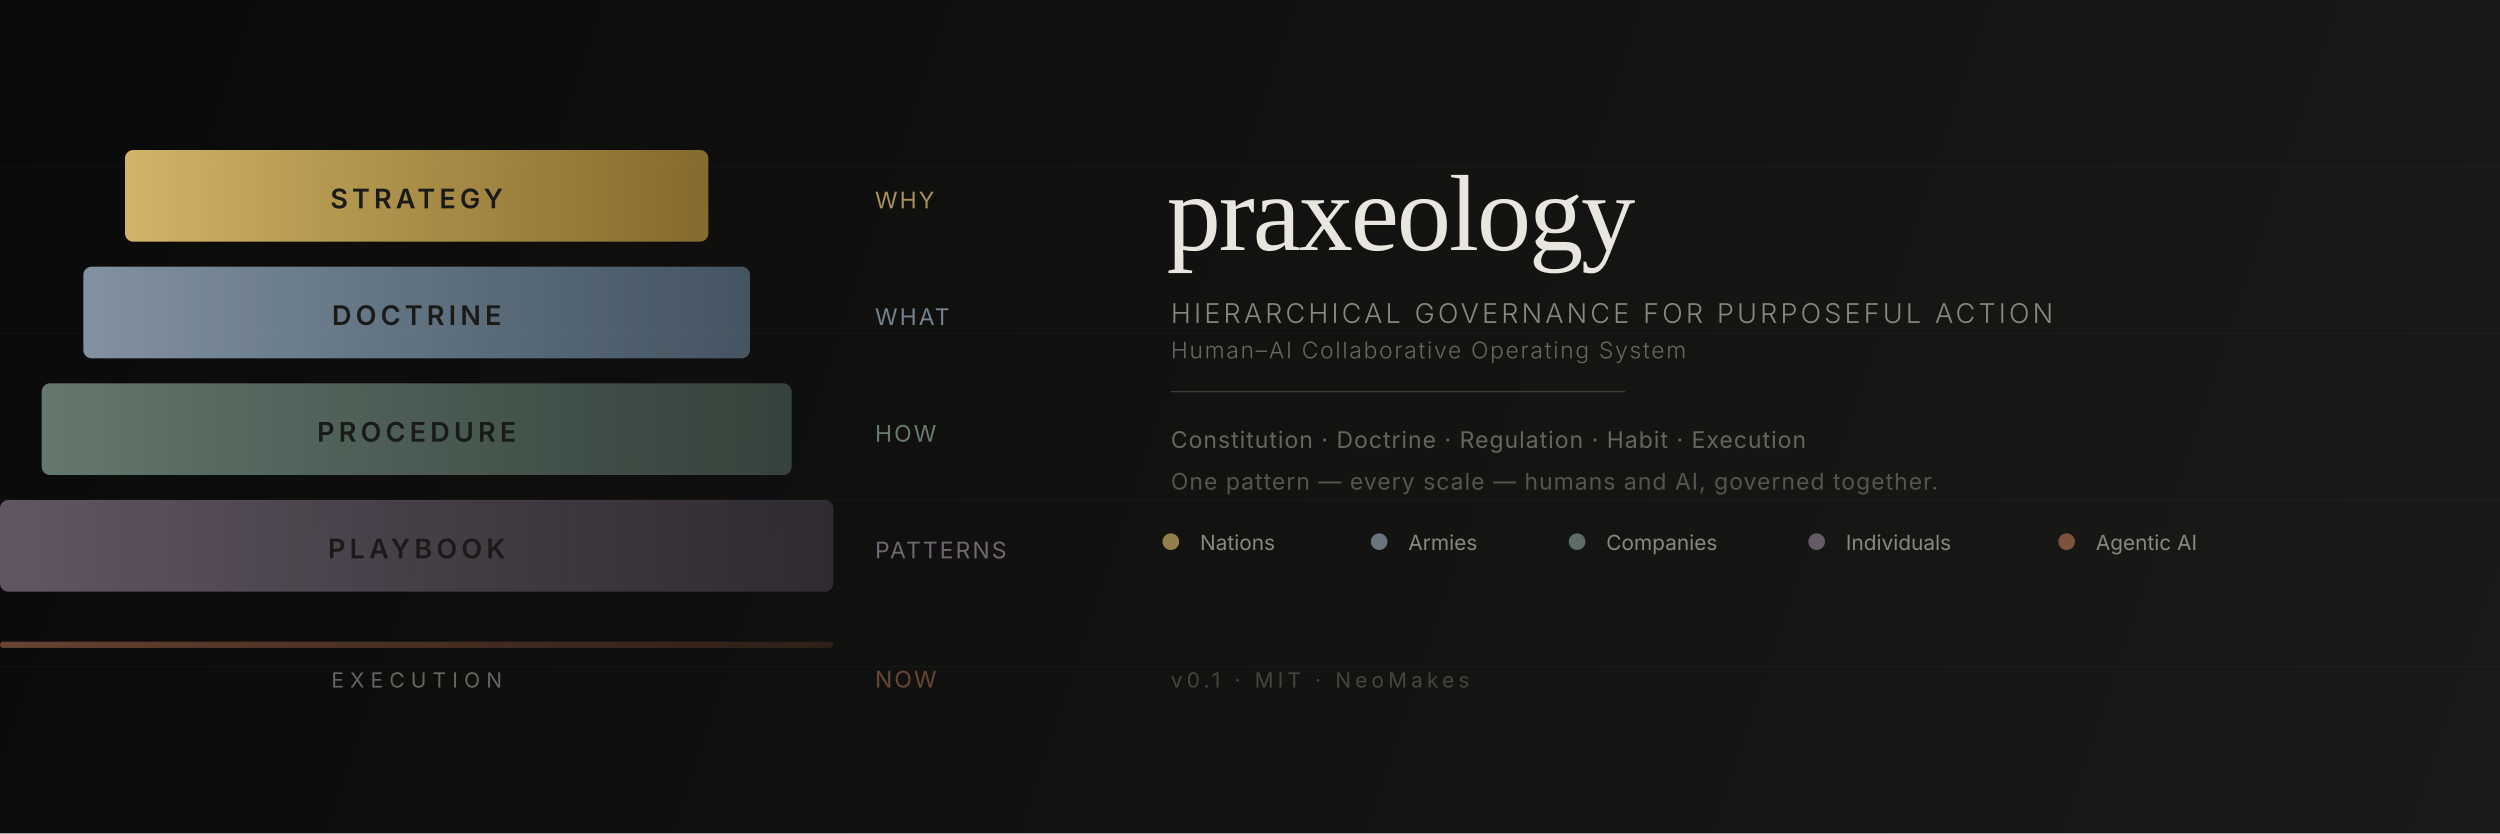
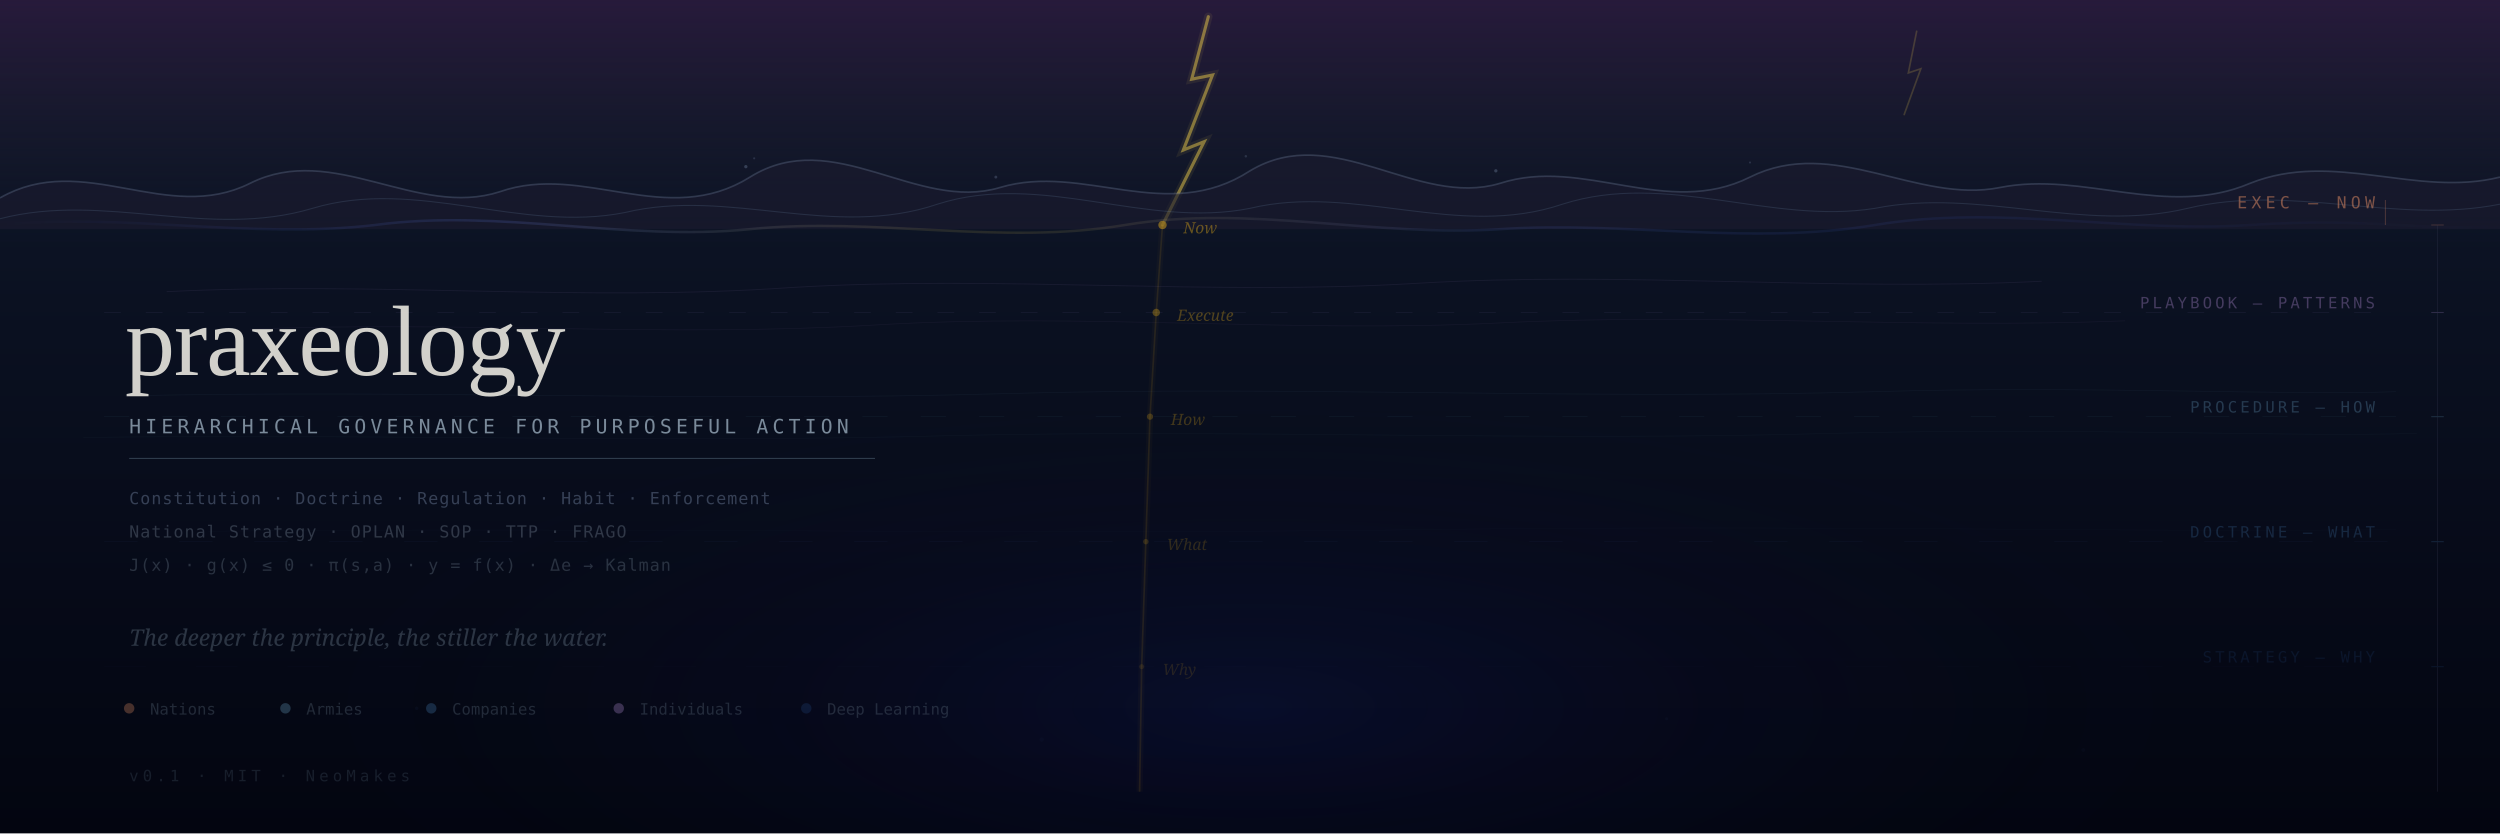
<svg xmlns="http://www.w3.org/2000/svg" viewBox="0 0 1200 400" fill="none">
  <defs>
-     <linearGradient id="bg" x1="0" y1="0" x2="1200" y2="400" gradientUnits="userSpaceOnUse">
-       <stop offset="0%" stop-color="#0a0a0a" />
-       <stop offset="100%" stop-color="#1a1a18" />
+     <linearGradient id="ocean" x1="0" y1="0" x2="0" y2="400" gradientUnits="userSpaceOnUse">
+       <stop offset="0%" stop-color="#1a1a2e" />
+       <stop offset="15%" stop-color="#0f1628" />
+       <stop offset="40%" stop-color="#0a1020" />
+       <stop offset="70%" stop-color="#060a18" />
+       <stop offset="100%" stop-color="#030510" />
    </linearGradient>
-     <linearGradient id="t1" x1="0" y1="0" x2="1" y2="0">
-       <stop offset="0%" stop-color="#E8C872" stop-opacity="0.9" />
-       <stop offset="100%" stop-color="#D4A843" stop-opacity="0.6" />
+     <linearGradient id="storm" x1="0" y1="0" x2="0" y2="120" gradientUnits="userSpaceOnUse">
+       <stop offset="0%" stop-color="#2a1a3e" stop-opacity="0.8" />
+       <stop offset="60%" stop-color="#1a1a2e" stop-opacity="0.4" />
+       <stop offset="100%" stop-color="#0f1628" stop-opacity="0" />
    </linearGradient>
-     <linearGradient id="t2" x1="0" y1="0" x2="1" y2="0">
-       <stop offset="0%" stop-color="#A0B4C8" stop-opacity="0.8" />
-       <stop offset="100%" stop-color="#7A9AB5" stop-opacity="0.5" />
+     <linearGradient id="lightning" x1="0" y1="0" x2="0" y2="1">
+       <stop offset="0%" stop-color="#E8C84A" stop-opacity="0.9" />
+       <stop offset="100%" stop-color="#E8C84A" stop-opacity="0" />
    </linearGradient>
-     <linearGradient id="t3" x1="0" y1="0" x2="1" y2="0">
-       <stop offset="0%" stop-color="#8BA89A" stop-opacity="0.7" />
-       <stop offset="100%" stop-color="#6B8F7E" stop-opacity="0.4" />
+     <linearGradient id="surfaceShimmer" x1="0" y1="0" x2="1200" y2="0" gradientUnits="userSpaceOnUse">
+       <stop offset="0%" stop-color="#4A6EFF" stop-opacity="0" />
+       <stop offset="20%" stop-color="#6B8AFF" stop-opacity="0.15" />
+       <stop offset="40%" stop-color="#E8C84A" stop-opacity="0.12" />
+       <stop offset="60%" stop-color="#6B8AFF" stop-opacity="0.1" />
+       <stop offset="80%" stop-color="#4A6EFF" stop-opacity="0.08" />
+       <stop offset="100%" stop-color="#4A6EFF" stop-opacity="0" />
    </linearGradient>
-     <linearGradient id="t4" x1="0" y1="0" x2="1" y2="0">
-       <stop offset="0%" stop-color="#9A8A9E" stop-opacity="0.6" />
-       <stop offset="100%" stop-color="#7A6A7E" stop-opacity="0.3" />
+     <radialGradient id="deepGlow" cx="50%" cy="85%" r="40%">
+       <stop offset="0%" stop-color="#1E2FA8" stop-opacity="0.15" />
+       <stop offset="100%" stop-color="#030510" stop-opacity="0" />
+     </radialGradient>
+     <linearGradient id="tierExec" x1="0" y1="0" x2="1" y2="0">
+       <stop offset="0%" stop-color="#C47A5A" stop-opacity="0.7" />
+       <stop offset="100%" stop-color="#E8965A" stop-opacity="0.3" />
    </linearGradient>
-     <linearGradient id="exec" x1="0" y1="0" x2="1" y2="0">
-       <stop offset="0%" stop-color="#C47A5A" stop-opacity="0.5" />
-       <stop offset="100%" stop-color="#A45A3A" stop-opacity="0.2" />
+     <linearGradient id="tierPlay" x1="0" y1="0" x2="1" y2="0">
+       <stop offset="0%" stop-color="#9A7ABB" stop-opacity="0.5" />
+       <stop offset="100%" stop-color="#B89AD8" stop-opacity="0.2" />
+     </linearGradient>
+     <linearGradient id="tierProc" x1="0" y1="0" x2="1" y2="0">
+       <stop offset="0%" stop-color="#5A8AAA" stop-opacity="0.4" />
+       <stop offset="100%" stop-color="#7AAACA" stop-opacity="0.15" />
+     </linearGradient>
+     <linearGradient id="tierDoct" x1="0" y1="0" x2="1" y2="0">
+       <stop offset="0%" stop-color="#3A6A9A" stop-opacity="0.3" />
+       <stop offset="100%" stop-color="#5A8ABA" stop-opacity="0.1" />
+     </linearGradient>
+     <linearGradient id="tierStrat" x1="0" y1="0" x2="1" y2="0">
+       <stop offset="0%" stop-color="#1A3A6A" stop-opacity="0.2" />
+       <stop offset="100%" stop-color="#2A4A7A" stop-opacity="0.08" />
    </linearGradient>
  </defs>
-   <rect width="1200" height="400" fill="url(#bg)" />
-   <g opacity="0.03" stroke="#ffffff" stroke-width="0.5">
-     <line x1="0" y1="80" x2="1200" y2="80" />
-     <line x1="0" y1="160" x2="1200" y2="160" />
-     <line x1="0" y1="240" x2="1200" y2="240" />
-     <line x1="0" y1="320" x2="1200" y2="320" />
+   <rect width="1200" height="400" fill="url(#ocean)" />
+   <rect width="1200" height="400" fill="url(#deepGlow)" />
+   <rect width="1200" height="120" fill="url(#storm)" />
+   <path d="M 580,8 L 572,38 L 582,36 L 568,72 L 578,68 L 558,108" stroke="#E8C84A" stroke-width="1.5" fill="none" opacity="0.5" stroke-linecap="round" />
+   <path d="M 580,8 L 572,38 L 582,36 L 568,72 L 578,68 L 558,108" stroke="#E8C84A" stroke-width="4" fill="none" opacity="0.08" stroke-linecap="round" />
+   <path d="M 920,15 L 916,35 L 922,33 L 914,55" stroke="#E8C84A" stroke-width="0.8" fill="none" opacity="0.2" stroke-linecap="round" />
+   <path d="M 0,95 C 40,72 80,108 120,88 C 160,68 200,105 240,92 C 280,78 320,110 360,85            C 400,60 440,102 480,90 C 520,78 560,108 600,82 C 640,58 680,100 720,88            C 760,75 800,105 840,85 C 880,65 920,98 960,90 C 1000,82 1040,105 1080,88            C 1120,72 1160,95 1200,85 L 1200,110 L 0,110 Z" fill="#1a1a2e" opacity="0.6" />
+   <path d="M 0,95 C 40,72 80,108 120,88 C 160,68 200,105 240,92 C 280,78 320,110 360,85            C 400,60 440,102 480,90 C 520,78 560,108 600,82 C 640,58 680,100 720,88            C 760,75 800,105 840,85 C 880,65 920,98 960,90 C 1000,82 1040,105 1080,88            C 1120,72 1160,95 1200,85" fill="none" stroke="#8BA0C0" stroke-width="0.8" opacity="0.25" />
+   <path d="M 0,105 C 50,92 100,115 150,100 C 200,85 250,112 300,102            C 350,90 400,115 450,98 C 500,82 550,110 600,100            C 650,88 700,115 750,98 C 800,82 850,108 900,100            C 950,90 1000,112 1050,100 C 1100,88 1150,108 1200,98" fill="none" stroke="#6B8AAA" stroke-width="0.5" opacity="0.2" />
+   <path d="M 0,108 C 60,102 120,115 180,108 C 240,100 300,116 360,110            C 420,104 480,118 540,108 C 600,98 660,114 720,110            C 780,106 840,118 900,108 C 960,98 1020,112 1080,108            C 1140,104 1170,112 1200,108" fill="none" stroke="url(#surfaceShimmer)" stroke-width="1.2" />
+   <circle cx="358" cy="80" r="0.8" fill="#8BA0C0" opacity="0.3" />
+   <circle cx="362" cy="76" r="0.5" fill="#8BA0C0" opacity="0.2" />
+   <circle cx="478" cy="85" r="0.7" fill="#8BA0C0" opacity="0.25" />
+   <circle cx="598" cy="75" r="0.6" fill="#8BA0C0" opacity="0.2" />
+   <circle cx="718" cy="82" r="0.8" fill="#8BA0C0" opacity="0.3" />
+   <circle cx="840" cy="78" r="0.5" fill="#8BA0C0" opacity="0.2" />
+   <text x="1140" y="100" text-anchor="end" font-family="'SF Mono', 'Fira Code', monospace" font-size="8" fill="#C47A5A" opacity="0.6" letter-spacing="2">EXEC — NOW</text>
+   <line x1="1145" y1="96" x2="1145" y2="108" stroke="#C47A5A" stroke-width="0.5" opacity="0.3" />
+   <line x1="50" y1="150" x2="1150" y2="150" stroke="#9A7ABB" stroke-width="0.3" opacity="0.12" stroke-dasharray="8,12" />
+   <text x="1140" y="148" text-anchor="end" font-family="'SF Mono', 'Fira Code', monospace" font-size="7.5" fill="#9A7ABB" opacity="0.4" letter-spacing="1.5">PLAYBOOK — PATTERNS</text>
+   <path d="M 80,140 C 180,135 280,145 380,138 C 480,132 580,142 680,136 C 780,130 880,140 980,135" fill="none" stroke="#9A7ABB" stroke-width="0.4" opacity="0.1" />
+   <path d="M 120,158 C 220,154 320,162 420,156 C 520,150 620,160 720,155 C 820,150 920,158 1020,154" fill="none" stroke="#9A7ABB" stroke-width="0.3" opacity="0.08" />
+   <line x1="50" y1="200" x2="1150" y2="200" stroke="#5A8AAA" stroke-width="0.3" opacity="0.10" stroke-dasharray="12,16" />
+   <text x="1140" y="198" text-anchor="end" font-family="'SF Mono', 'Fira Code', monospace" font-size="7.5" fill="#5A8AAA" opacity="0.35" letter-spacing="1.5">PROCEDURE — HOW</text>
+   <path d="M 60,190 C 200,187 340,193 480,189 C 620,185 760,192 900,188 C 1000,185 1100,190 1150,188" fill="none" stroke="#5A8AAA" stroke-width="0.3" opacity="0.08" />
+   <path d="M 40,210 C 180,208 320,213 460,209 C 600,206 740,212 880,208 C 1000,205 1100,210 1160,208" fill="none" stroke="#5A8AAA" stroke-width="0.25" opacity="0.06" />
+   <line x1="50" y1="260" x2="1150" y2="260" stroke="#3A6A9A" stroke-width="0.3" opacity="0.08" stroke-dasharray="16,20" />
+   <text x="1140" y="258" text-anchor="end" font-family="'SF Mono', 'Fira Code', monospace" font-size="7.5" fill="#3A6A9A" opacity="0.30" letter-spacing="1.5">DOCTRINE — WHAT</text>
+   <path d="M 100,255 C 300,253 500,257 700,254 C 900,252 1050,256 1150,254" fill="none" stroke="#3A6A9A" stroke-width="0.2" opacity="0.05" />
+   <line x1="50" y1="320" x2="1150" y2="320" stroke="#1A3A6A" stroke-width="0.2" opacity="0.06" stroke-dasharray="20,24" />
+   <text x="1140" y="318" text-anchor="end" font-family="'SF Mono', 'Fira Code', monospace" font-size="7.5" fill="#1A3A6A" opacity="0.25" letter-spacing="1.5">STRATEGY — WHY</text>
+   <circle cx="200" cy="340" r="0.8" fill="#2A4A7A" opacity="0.08" />
+   <circle cx="500" cy="355" r="1" fill="#2A4A7A" opacity="0.06" />
+   <circle cx="800" cy="345" r="0.7" fill="#2A4A7A" opacity="0.07" />
+   <circle cx="1000" cy="360" r="0.9" fill="#2A4A7A" opacity="0.05" />
+   <g opacity="0.25">
+     <line x1="1170" y1="108" x2="1170" y2="380" stroke="#444460" stroke-width="0.4" />
+     <line x1="1167" y1="108" x2="1173" y2="108" stroke="#C47A5A" stroke-width="0.5" />
+     <line x1="1167" y1="150" x2="1173" y2="150" stroke="#9A7ABB" stroke-width="0.5" />
+     <line x1="1167" y1="200" x2="1173" y2="200" stroke="#5A8AAA" stroke-width="0.5" />
+     <line x1="1167" y1="260" x2="1173" y2="260" stroke="#3A6A9A" stroke-width="0.5" />
+     <line x1="1167" y1="320" x2="1173" y2="320" stroke="#1A3A6A" stroke-width="0.5" />
  </g>
-   <rect x="60" y="72" width="280" height="44" rx="4" fill="url(#t1)" />
-   <text x="200" y="100" text-anchor="middle" font-family="-apple-system, 'Helvetica Neue', sans-serif" font-size="13" font-weight="600" fill="#1a1a18" letter-spacing="2">STRATEGY</text>
-   <rect x="40" y="128" width="320" height="44" rx="4" fill="url(#t2)" />
-   <text x="200" y="156" text-anchor="middle" font-family="-apple-system, 'Helvetica Neue', sans-serif" font-size="13" font-weight="600" fill="#1a1a18" letter-spacing="2">DOCTRINE</text>
-   <rect x="20" y="184" width="360" height="44" rx="4" fill="url(#t3)" />
-   <text x="200" y="212" text-anchor="middle" font-family="-apple-system, 'Helvetica Neue', sans-serif" font-size="13" font-weight="600" fill="#1a1a18" letter-spacing="2">PROCEDURE</text>
-   <rect x="0" y="240" width="400" height="44" rx="4" fill="url(#t4)" />
-   <text x="200" y="268" text-anchor="middle" font-family="-apple-system, 'Helvetica Neue', sans-serif" font-size="13" font-weight="600" fill="#1a1a18" letter-spacing="2">PLAYBOOK</text>
-   <rect x="0" y="308" width="400" height="3" rx="1.5" fill="url(#exec)" />
-   <text x="200" y="330" text-anchor="middle" font-family="-apple-system, 'Helvetica Neue', sans-serif" font-size="10" fill="#666660" letter-spacing="3" font-weight="400">EXECUTION</text>
-   <text x="420" y="100" font-family="-apple-system, 'Helvetica Neue', sans-serif" font-size="11" fill="#E8C872" opacity="0.7" letter-spacing="1">WHY</text>
-   <text x="420" y="156" font-family="-apple-system, 'Helvetica Neue', sans-serif" font-size="11" fill="#A0B4C8" opacity="0.7" letter-spacing="1">WHAT</text>
-   <text x="420" y="212" font-family="-apple-system, 'Helvetica Neue', sans-serif" font-size="11" fill="#8BA89A" opacity="0.7" letter-spacing="1">HOW</text>
-   <text x="420" y="268" font-family="-apple-system, 'Helvetica Neue', sans-serif" font-size="11" fill="#9A8A9E" opacity="0.7" letter-spacing="1">PATTERNS</text>
-   <text x="420" y="330" font-family="-apple-system, 'Helvetica Neue', sans-serif" font-size="11" fill="#C47A5A" opacity="0.5" letter-spacing="1">NOW</text>
-   <text x="560" y="120" font-family="'Georgia', 'Times New Roman', serif" font-size="52" fill="#e8e6de" font-weight="400" letter-spacing="-1">praxeology</text>
-   <text x="562" y="155" font-family="-apple-system, 'Helvetica Neue', sans-serif" font-size="13" fill="#888880" letter-spacing="1.5" font-weight="300">HIERARCHICAL GOVERNANCE FOR PURPOSEFUL ACTION</text>
-   <text x="562" y="172" font-family="-apple-system, 'Helvetica Neue', sans-serif" font-size="11" fill="#666660" letter-spacing="0.8" font-weight="300">Human–AI Collaborative Operating System</text>
-   <line x1="562" y1="188" x2="780" y2="188" stroke="#444440" stroke-width="0.5" />
-   <text x="562" y="215" font-family="-apple-system, 'Helvetica Neue', sans-serif" font-size="11" fill="#666660" letter-spacing="0.5">
-     <tspan x="562" dy="0">Constitution · Doctrine · Regulation · Habit · Execution</tspan>
-     <tspan x="562" dy="20" fill="#555550">One pattern — every scale — humans and AI, governed together.</tspan>
-   </text>
-   <g transform="translate(562, 260)">
-     <circle cx="0" cy="0" r="4" fill="#E8C872" opacity="0.6" />
-     <text x="14" y="4" font-family="-apple-system, sans-serif" font-size="10" fill="#888880">Nations</text>
-     <circle cx="100" cy="0" r="4" fill="#A0B4C8" opacity="0.6" />
-     <text x="114" y="4" font-family="-apple-system, sans-serif" font-size="10" fill="#888880">Armies</text>
-     <circle cx="195" cy="0" r="4" fill="#8BA89A" opacity="0.6" />
-     <text x="209" y="4" font-family="-apple-system, sans-serif" font-size="10" fill="#888880">Companies</text>
-     <circle cx="310" cy="0" r="4" fill="#9A8A9E" opacity="0.6" />
-     <text x="324" y="4" font-family="-apple-system, sans-serif" font-size="10" fill="#888880">Individuals</text>
-     <circle cx="430" cy="0" r="4" fill="#C47A5A" opacity="0.6" />
-     <text x="444" y="4" font-family="-apple-system, sans-serif" font-size="10" fill="#888880">Agentic AI</text>
+   <path d="M 558,108 L 555,150 L 552,200 L 550,260 L 548,320 L 547,380" stroke="#D4A017" stroke-width="0.8" fill="none" opacity="0.12" />
+   <path d="M 558,108 L 555,150 L 552,200 L 550,260 L 548,320 L 547,380" stroke="#D4A017" stroke-width="3" fill="none" opacity="0.03" />
+   <circle cx="558" cy="108" r="2" fill="#D4A017" opacity="0.5" />
+   <circle cx="555" cy="150" r="1.8" fill="#D4A017" opacity="0.35" />
+   <circle cx="552" cy="200" r="1.5" fill="#D4A017" opacity="0.25" />
+   <circle cx="550" cy="260" r="1.3" fill="#D4A017" opacity="0.18" />
+   <circle cx="548" cy="320" r="1.2" fill="#D4A017" opacity="0.12" />
+   <text x="568" y="112" font-family="'Georgia', serif" font-size="7.5" fill="#D4A017" opacity="0.45" font-style="italic">Now</text>
+   <text x="565" y="154" font-family="'Georgia', serif" font-size="7.5" fill="#D4A017" opacity="0.35" font-style="italic">Execute</text>
+   <text x="562" y="204" font-family="'Georgia', serif" font-size="7.5" fill="#D4A017" opacity="0.28" font-style="italic">How</text>
+   <text x="560" y="264" font-family="'Georgia', serif" font-size="7.5" fill="#D4A017" opacity="0.20" font-style="italic">What</text>
+   <text x="558" y="324" font-family="'Georgia', serif" font-size="7.5" fill="#D4A017" opacity="0.15" font-style="italic">Why</text>
+   <text x="60" y="180" font-family="'Georgia', 'Times New Roman', serif" font-size="48" fill="#E8E6DE" font-weight="400" letter-spacing="-0.5" opacity="0.90">praxeology</text>
+   <text x="62" y="208" font-family="'SF Mono', 'Fira Code', monospace" font-size="9.5" fill="#7A8A9A" letter-spacing="2" font-weight="400">HIERARCHICAL GOVERNANCE FOR PURPOSEFUL ACTION</text>
+   <line x1="62" y1="220" x2="420" y2="220" stroke="#3A4A5A" stroke-width="0.4" />
+   <g font-family="'SF Mono', 'Fira Code', monospace" font-size="8" opacity="0.35">
+     <text x="62" y="242" fill="#8BA0C0" letter-spacing="0.5">Constitution · Doctrine · Regulation · Habit · Enforcement</text>
+     <text x="62" y="258" fill="#7A8A9A" letter-spacing="0.5">National Strategy · OPLAN · SOP · TTP · FRAGO</text>
+     <text x="62" y="274" fill="#6A7A8A" letter-spacing="0.5">J(x) · g(x) ≤ 0 · π(s,a) · y = f(x) · Δe → Kalman</text>
  </g>
-   <text x="562" y="330" font-family="-apple-system, 'Helvetica Neue', sans-serif" font-size="10" fill="#444440" letter-spacing="2">v0.1 · MIT · NeoMakes</text>
+   <text x="62" y="310" font-family="'Georgia', serif" font-size="11" fill="#5A6A7A" font-style="italic" opacity="0.45">The deeper the principle, the stiller the water.</text>
+   <g transform="translate(62, 340)">
+     <circle cx="0" cy="0" r="2.5" fill="#C47A5A" opacity="0.35" />
+     <text x="10" y="3" font-family="'SF Mono', monospace" font-size="7.5" fill="#5A6A7A" opacity="0.35">Nations</text>
+     <circle cx="75" cy="0" r="2.5" fill="#5A8AAA" opacity="0.35" />
+     <text x="85" y="3" font-family="'SF Mono', monospace" font-size="7.5" fill="#5A6A7A" opacity="0.35">Armies</text>
+     <circle cx="145" cy="0" r="2.5" fill="#3A6A9A" opacity="0.35" />
+     <text x="155" y="3" font-family="'SF Mono', monospace" font-size="7.5" fill="#5A6A7A" opacity="0.35">Companies</text>
+     <circle cx="235" cy="0" r="2.5" fill="#9A7ABB" opacity="0.35" />
+     <text x="245" y="3" font-family="'SF Mono', monospace" font-size="7.5" fill="#5A6A7A" opacity="0.35">Individuals</text>
+     <circle cx="325" cy="0" r="2.5" fill="#1A3A6A" opacity="0.35" />
+     <text x="335" y="3" font-family="'SF Mono', monospace" font-size="7.5" fill="#5A6A7A" opacity="0.35">Deep Learning</text>
+   </g>
+   <text x="62" y="375" font-family="'SF Mono', 'Fira Code', monospace" font-size="7.5" fill="#3A4A5A" letter-spacing="2" opacity="0.35">v0.1 · MIT · NeoMakes</text>
</svg>
